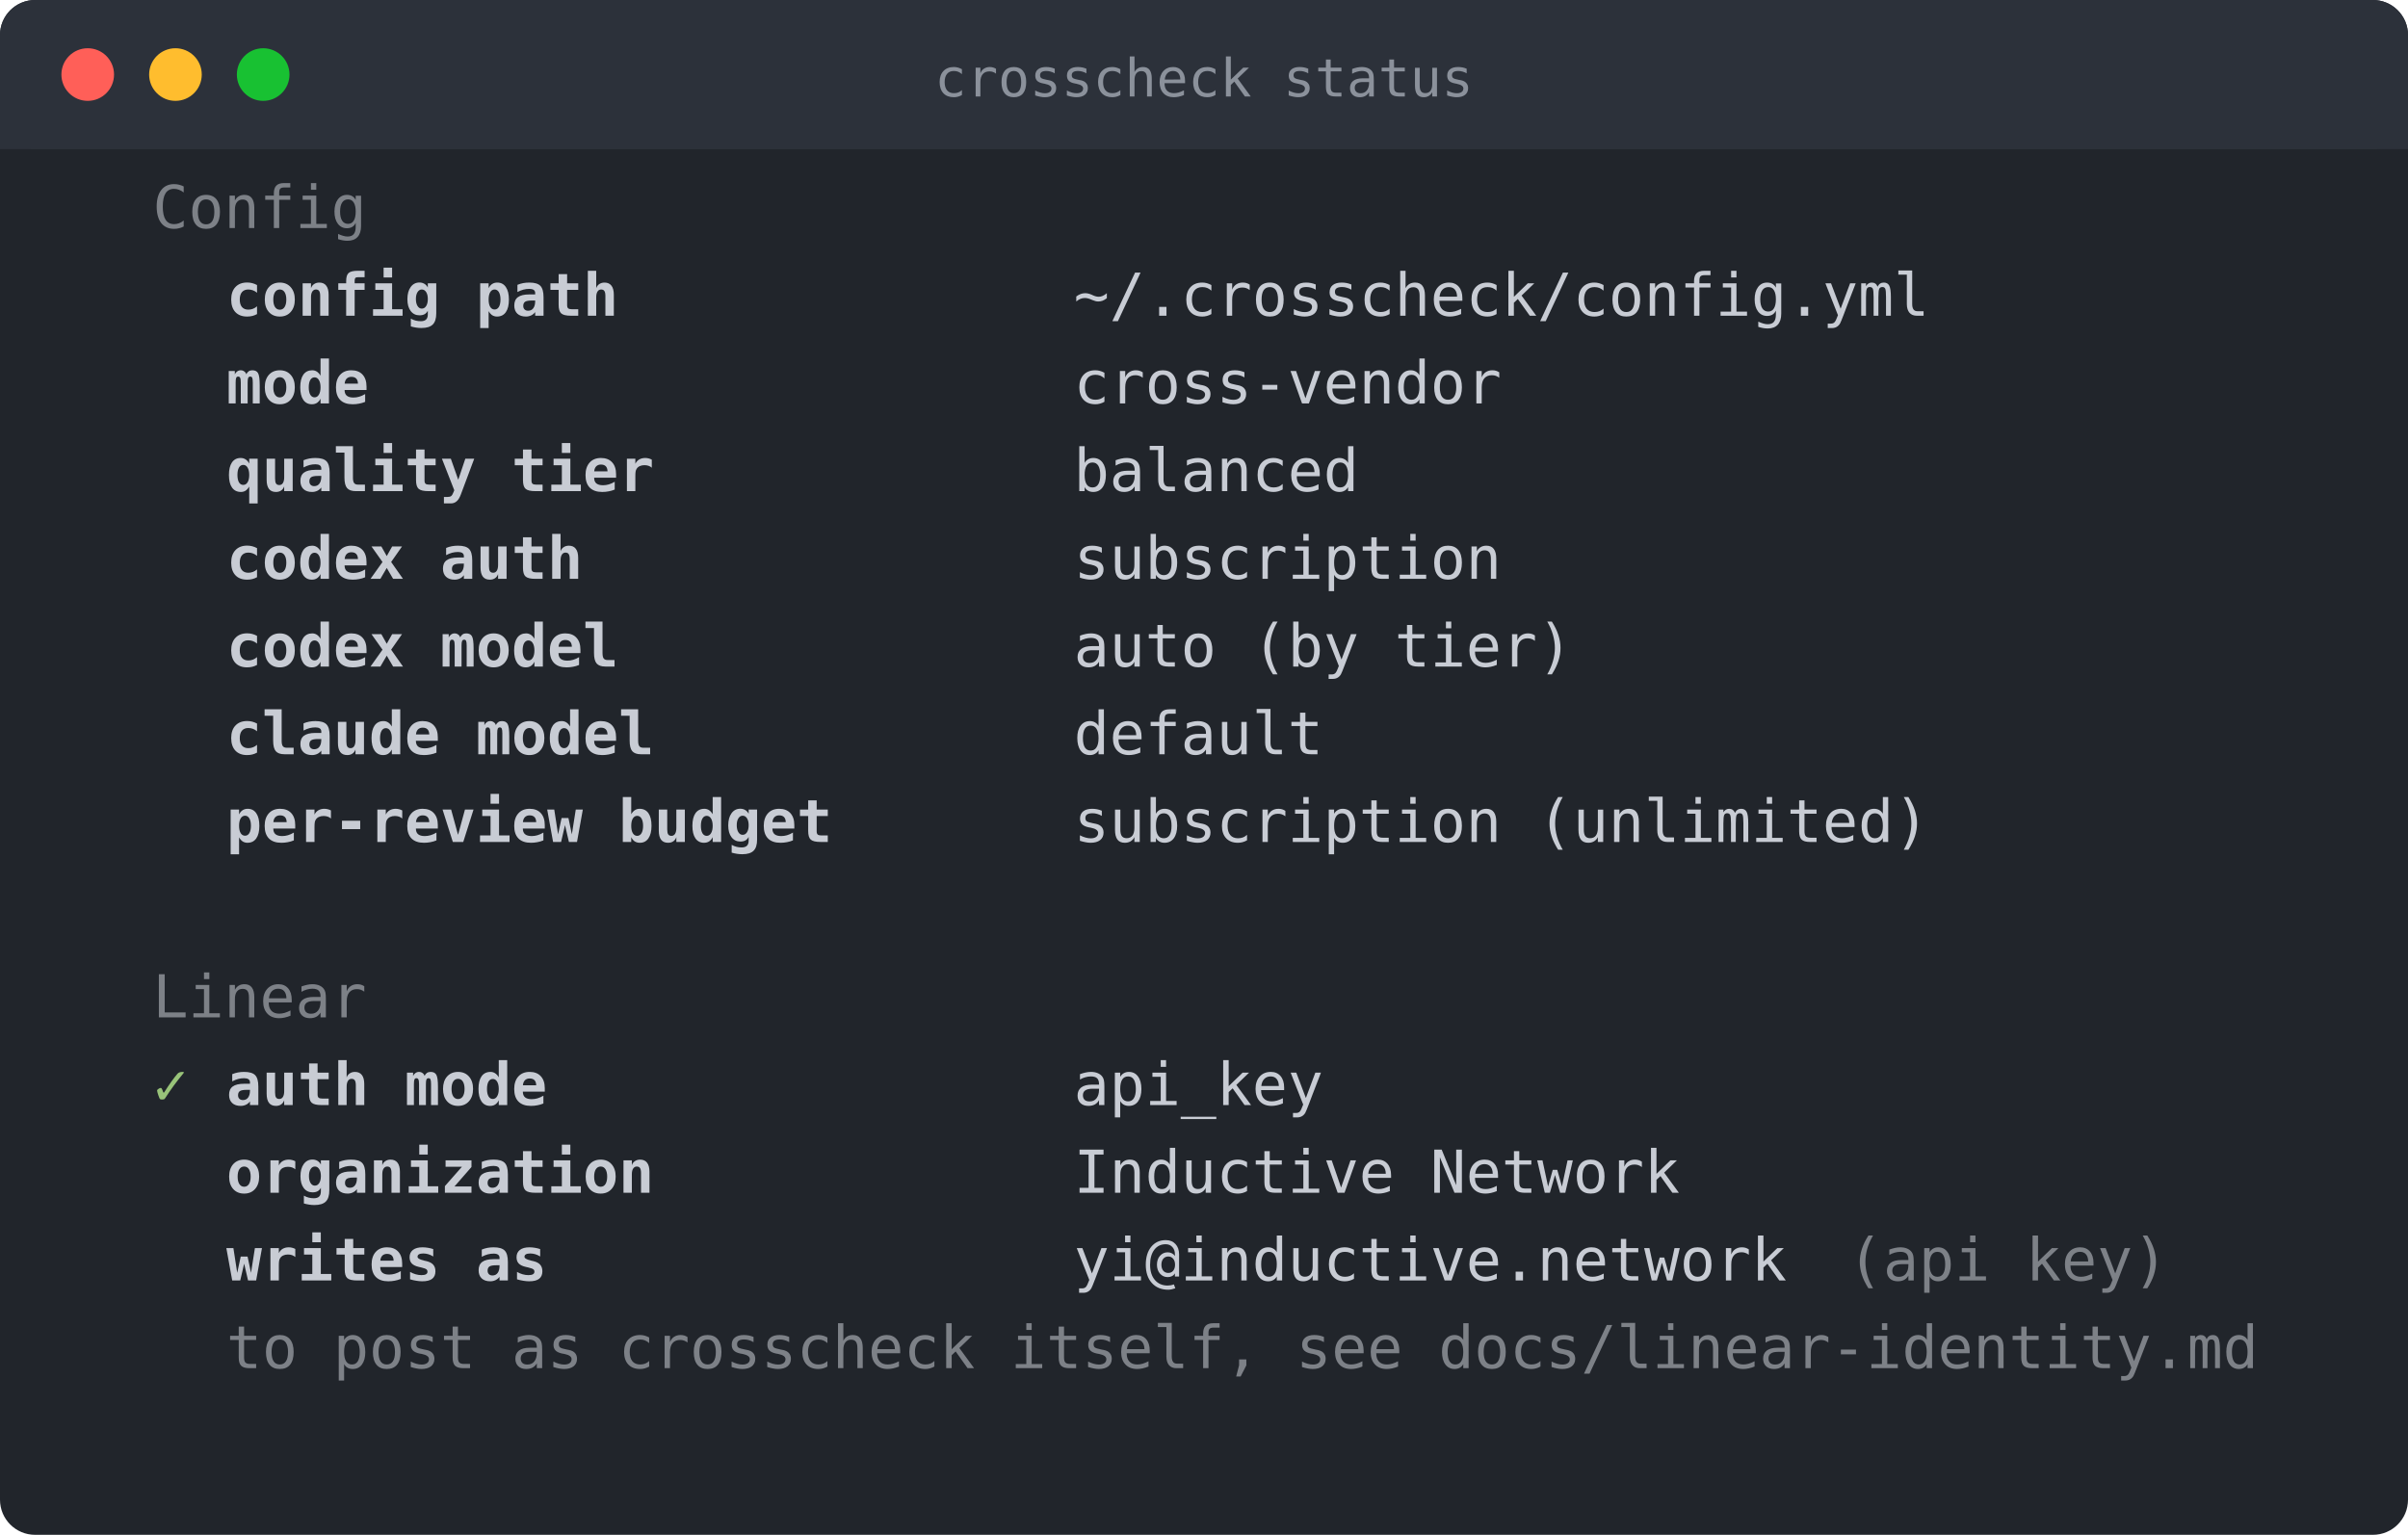
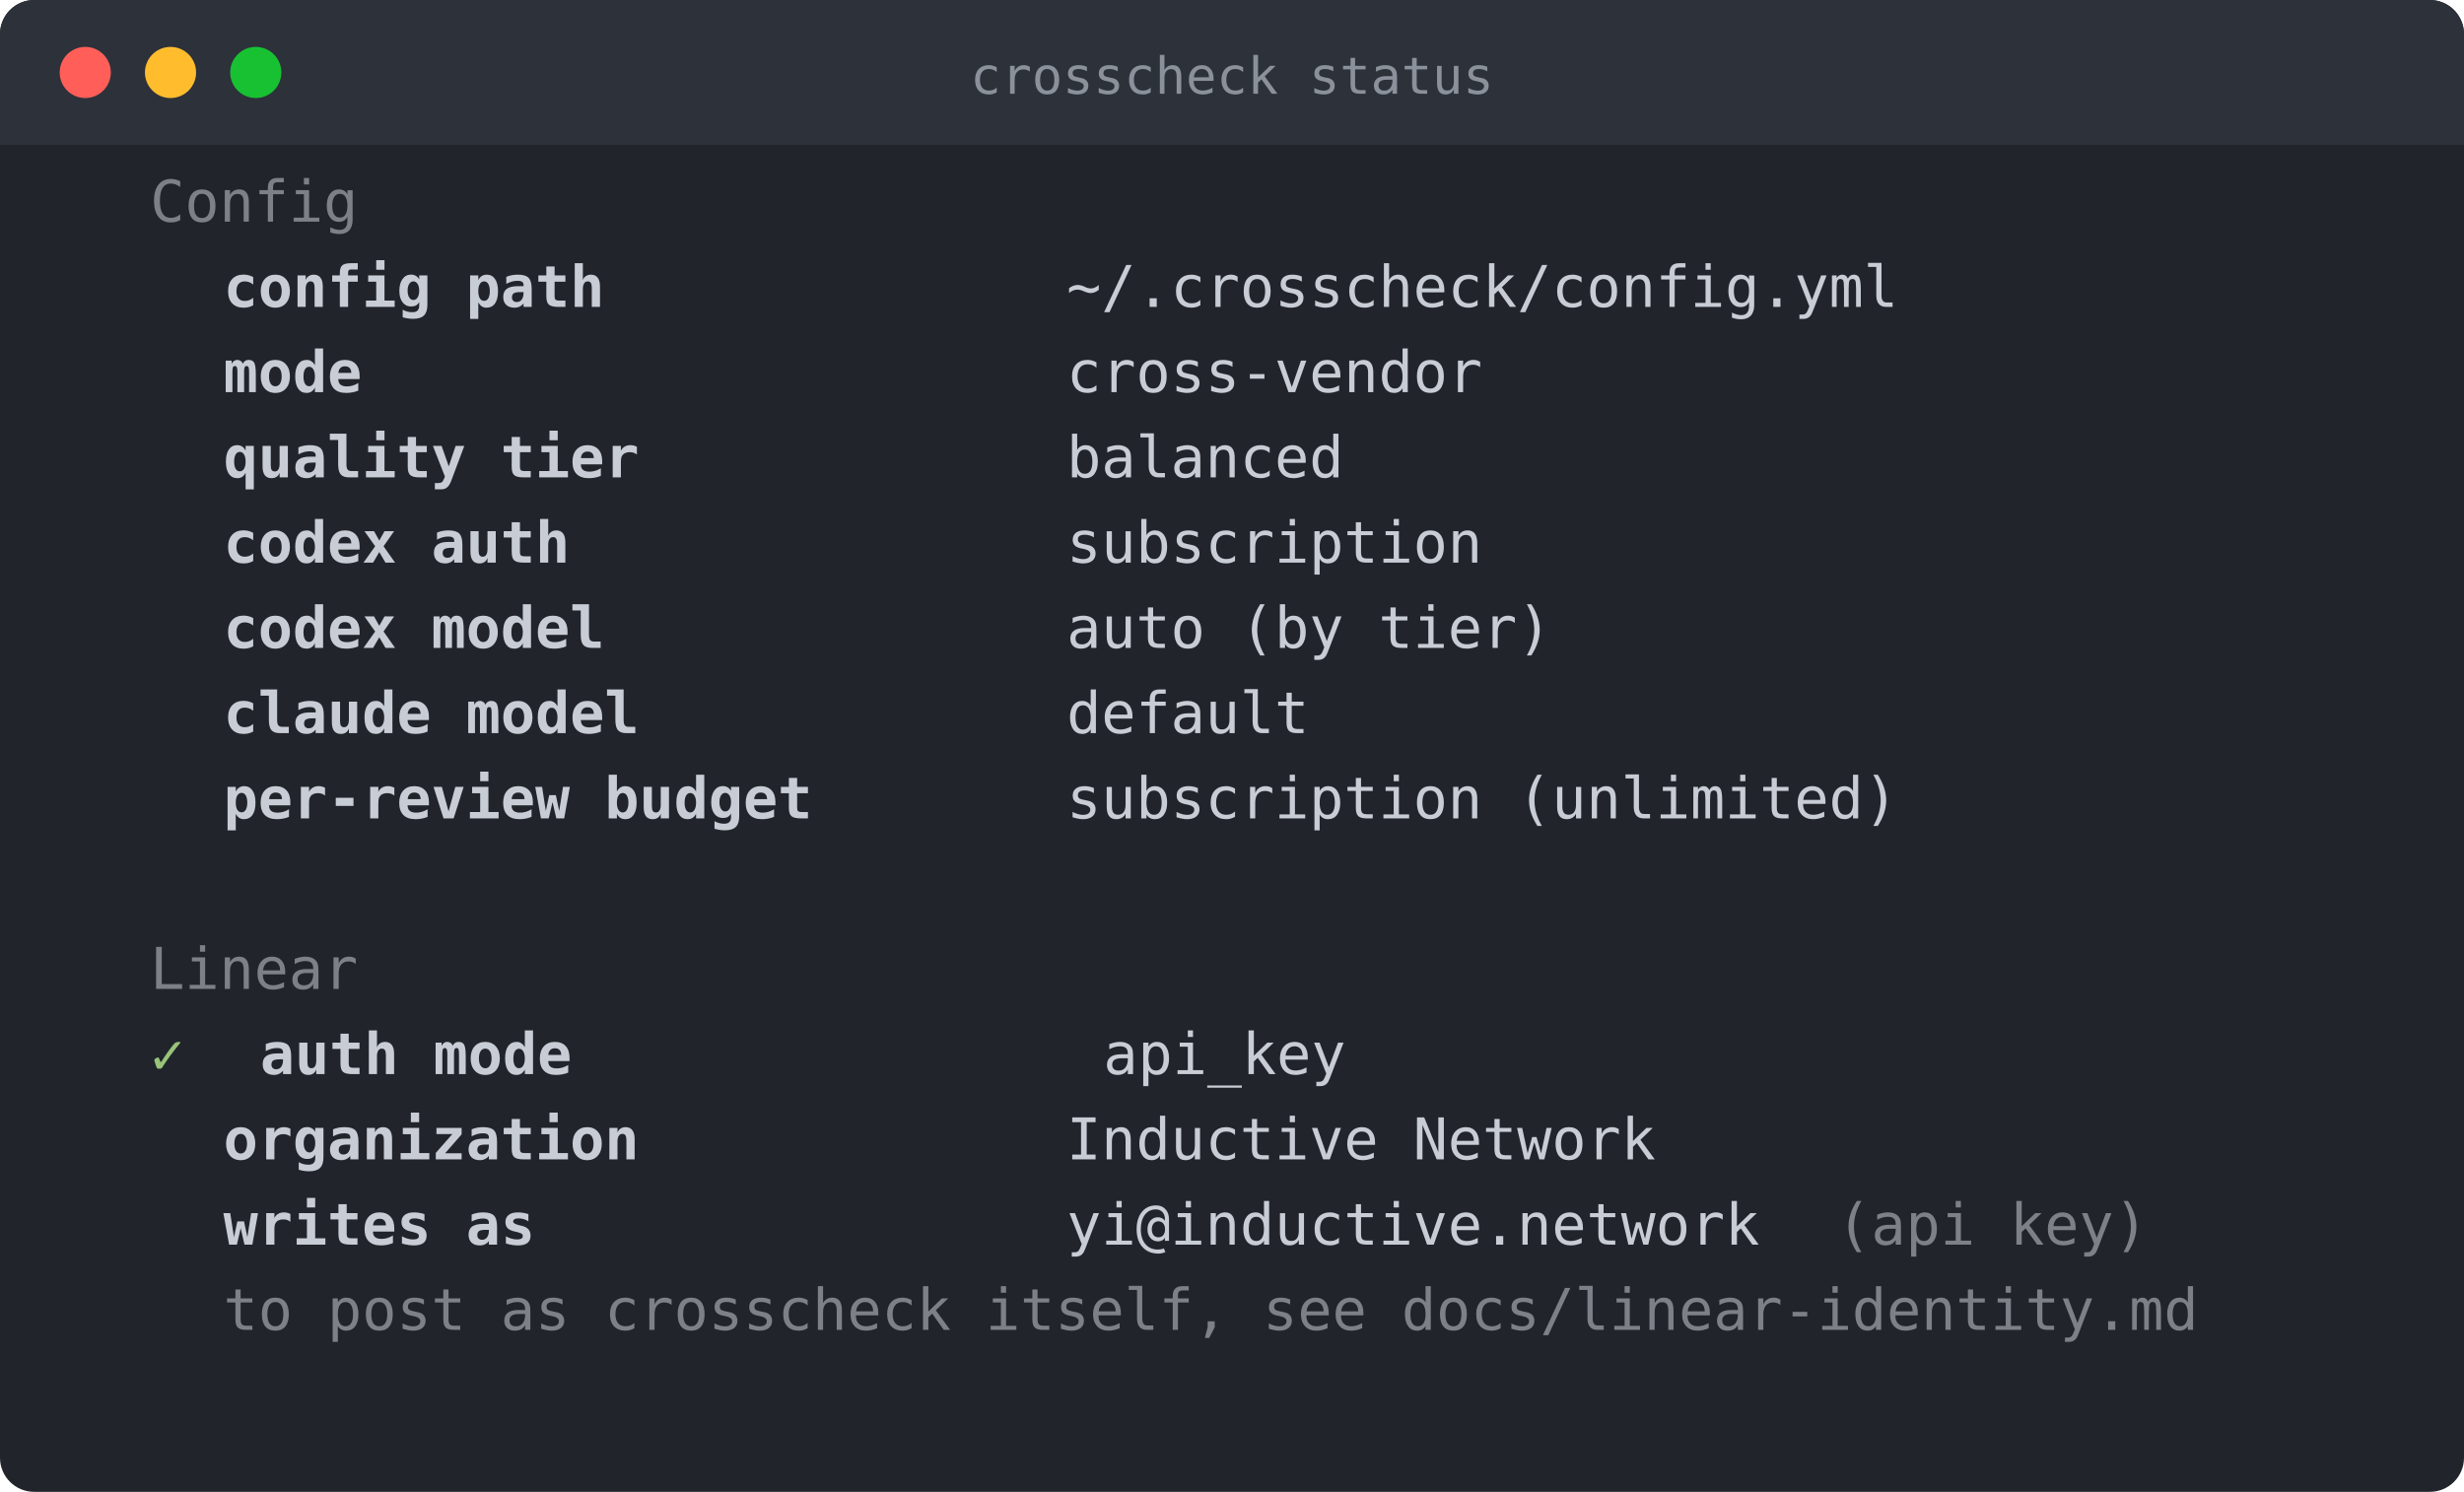
- <svg xmlns="http://www.w3.org/2000/svg" width="549" height="350" viewBox="0 0 549 350" font-family="ui-monospace, SFMono-Regular, Menlo, Consolas, monospace" font-size="13.5">
-   <rect width="549" height="350" rx="8" fill="#21252b" />
-   <rect width="549" height="34" rx="8" fill="#2c313a" />
-   <rect y="26" width="549" height="8" fill="#2c313a" />
+ <svg xmlns="http://www.w3.org/2000/svg" width="578" height="350" viewBox="0 0 578 350" font-family="ui-monospace, SFMono-Regular, Menlo, Consolas, monospace" font-size="13.5">
+   <rect width="578" height="350" rx="8" fill="#21252b" />
+   <rect width="578" height="34" rx="8" fill="#2c313a" />
+   <rect y="26" width="578" height="8" fill="#2c313a" />
  <circle cx="20" cy="17" r="6" fill="#ff5f58" />
  <circle cx="40" cy="17" r="6" fill="#ffbd2e" />
  <circle cx="60" cy="17" r="6" fill="#18c132" />
-   <text x="274.5" y="22" fill="#8b919b" font-size="12" text-anchor="middle">crosscheck status</text>
-   <text x="34.8" y="52" fill="#c8ccd4" opacity="0.55" xml:space="preserve">Config</text>
-   <text x="51.6" y="72" fill="#c8ccd4" font-weight="600" xml:space="preserve">config path           </text>
-   <text x="244.8" y="72" fill="#c8ccd4" xml:space="preserve">~/.crosscheck/config.yml</text>
-   <text x="51.6" y="92" fill="#c8ccd4" font-weight="600" xml:space="preserve">mode                  </text>
-   <text x="244.8" y="92" fill="#c8ccd4" xml:space="preserve">cross-vendor</text>
-   <text x="51.6" y="112" fill="#c8ccd4" font-weight="600" xml:space="preserve">quality tier          </text>
-   <text x="244.8" y="112" fill="#c8ccd4" xml:space="preserve">balanced</text>
-   <text x="51.6" y="132" fill="#c8ccd4" font-weight="600" xml:space="preserve">codex auth            </text>
-   <text x="244.8" y="132" fill="#c8ccd4" xml:space="preserve">subscription</text>
-   <text x="51.6" y="152" fill="#c8ccd4" font-weight="600" xml:space="preserve">codex model           </text>
-   <text x="244.8" y="152" fill="#c8ccd4" xml:space="preserve">auto (by tier)</text>
-   <text x="51.6" y="172" fill="#c8ccd4" font-weight="600" xml:space="preserve">claude model          </text>
-   <text x="244.8" y="172" fill="#c8ccd4" xml:space="preserve">default</text>
-   <text x="51.6" y="192" fill="#c8ccd4" font-weight="600" xml:space="preserve">per-review budget     </text>
-   <text x="244.8" y="192" fill="#c8ccd4" xml:space="preserve">subscription (unlimited)</text>
-   <text x="34.8" y="232" fill="#c8ccd4" opacity="0.55" xml:space="preserve">Linear</text>
-   <text x="34.8" y="252" fill="#98c379" xml:space="preserve">✓</text>
-   <text x="51.6" y="252" fill="#c8ccd4" font-weight="600" xml:space="preserve">auth mode             </text>
-   <text x="244.8" y="252" fill="#c8ccd4" xml:space="preserve">api_key</text>
-   <text x="51.6" y="272" fill="#c8ccd4" font-weight="600" xml:space="preserve">organization          </text>
-   <text x="244.8" y="272" fill="#c8ccd4" xml:space="preserve">Inductive Network</text>
-   <text x="51.6" y="292" fill="#c8ccd4" font-weight="600" xml:space="preserve">writes as             </text>
-   <text x="244.8" y="292" fill="#c8ccd4" xml:space="preserve">yi@inductive.network </text>
-   <text x="421.2" y="292" fill="#c8ccd4" opacity="0.55" xml:space="preserve">(api key)</text>
-   <text x="51.6" y="312" fill="#c8ccd4" opacity="0.55" xml:space="preserve">to post as crosscheck itself, see docs/linear-identity.md</text>
+   <text x="289" y="22" fill="#8b919b" font-size="12" text-anchor="middle">crosscheck status</text>
+   <text x="35.2" y="52" fill="#c8ccd4" textLength="51.6" lengthAdjust="spacing" opacity="0.55" xml:space="preserve">Config</text>
+   <text x="52.4" y="72" fill="#c8ccd4" textLength="189.2" lengthAdjust="spacing" font-weight="600" xml:space="preserve">config path           </text>
+   <text x="250.2" y="72" fill="#c8ccd4" textLength="206.4" lengthAdjust="spacing" xml:space="preserve">~/.crosscheck/config.yml</text>
+   <text x="52.4" y="92" fill="#c8ccd4" textLength="189.2" lengthAdjust="spacing" font-weight="600" xml:space="preserve">mode                  </text>
+   <text x="250.2" y="92" fill="#c8ccd4" textLength="103.2" lengthAdjust="spacing" xml:space="preserve">cross-vendor</text>
+   <text x="52.4" y="112" fill="#c8ccd4" textLength="189.2" lengthAdjust="spacing" font-weight="600" xml:space="preserve">quality tier          </text>
+   <text x="250.2" y="112" fill="#c8ccd4" textLength="68.8" lengthAdjust="spacing" xml:space="preserve">balanced</text>
+   <text x="52.4" y="132" fill="#c8ccd4" textLength="189.2" lengthAdjust="spacing" font-weight="600" xml:space="preserve">codex auth            </text>
+   <text x="250.2" y="132" fill="#c8ccd4" textLength="103.2" lengthAdjust="spacing" xml:space="preserve">subscription</text>
+   <text x="52.4" y="152" fill="#c8ccd4" textLength="189.2" lengthAdjust="spacing" font-weight="600" xml:space="preserve">codex model           </text>
+   <text x="250.2" y="152" fill="#c8ccd4" textLength="120.4" lengthAdjust="spacing" xml:space="preserve">auto (by tier)</text>
+   <text x="52.4" y="172" fill="#c8ccd4" textLength="189.2" lengthAdjust="spacing" font-weight="600" xml:space="preserve">claude model          </text>
+   <text x="250.2" y="172" fill="#c8ccd4" textLength="60.2" lengthAdjust="spacing" xml:space="preserve">default</text>
+   <text x="52.4" y="192" fill="#c8ccd4" textLength="189.2" lengthAdjust="spacing" font-weight="600" xml:space="preserve">per-review budget     </text>
+   <text x="250.2" y="192" fill="#c8ccd4" textLength="206.4" lengthAdjust="spacing" xml:space="preserve">subscription (unlimited)</text>
+   <text x="35.2" y="232" fill="#c8ccd4" textLength="51.6" lengthAdjust="spacing" opacity="0.55" xml:space="preserve">Linear</text>
+   <text x="35.2" y="252" fill="#98c379" textLength="17.2" lengthAdjust="spacing" xml:space="preserve">✓</text>
+   <text x="61.0" y="252" fill="#c8ccd4" textLength="189.2" lengthAdjust="spacing" font-weight="600" xml:space="preserve">auth mode             </text>
+   <text x="258.8" y="252" fill="#c8ccd4" textLength="60.2" lengthAdjust="spacing" xml:space="preserve">api_key</text>
+   <text x="52.4" y="272" fill="#c8ccd4" textLength="189.2" lengthAdjust="spacing" font-weight="600" xml:space="preserve">organization          </text>
+   <text x="250.2" y="272" fill="#c8ccd4" textLength="146.2" lengthAdjust="spacing" xml:space="preserve">Inductive Network</text>
+   <text x="52.4" y="292" fill="#c8ccd4" textLength="189.2" lengthAdjust="spacing" font-weight="600" xml:space="preserve">writes as             </text>
+   <text x="250.2" y="292" fill="#c8ccd4" textLength="180.6" lengthAdjust="spacing" xml:space="preserve">yi@inductive.network </text>
+   <text x="430.8" y="292" fill="#c8ccd4" textLength="77.4" lengthAdjust="spacing" opacity="0.55" xml:space="preserve">(api key)</text>
+   <text x="52.4" y="312" fill="#c8ccd4" textLength="490.2" lengthAdjust="spacing" opacity="0.55" xml:space="preserve">to post as crosscheck itself, see docs/linear-identity.md</text>
</svg>
